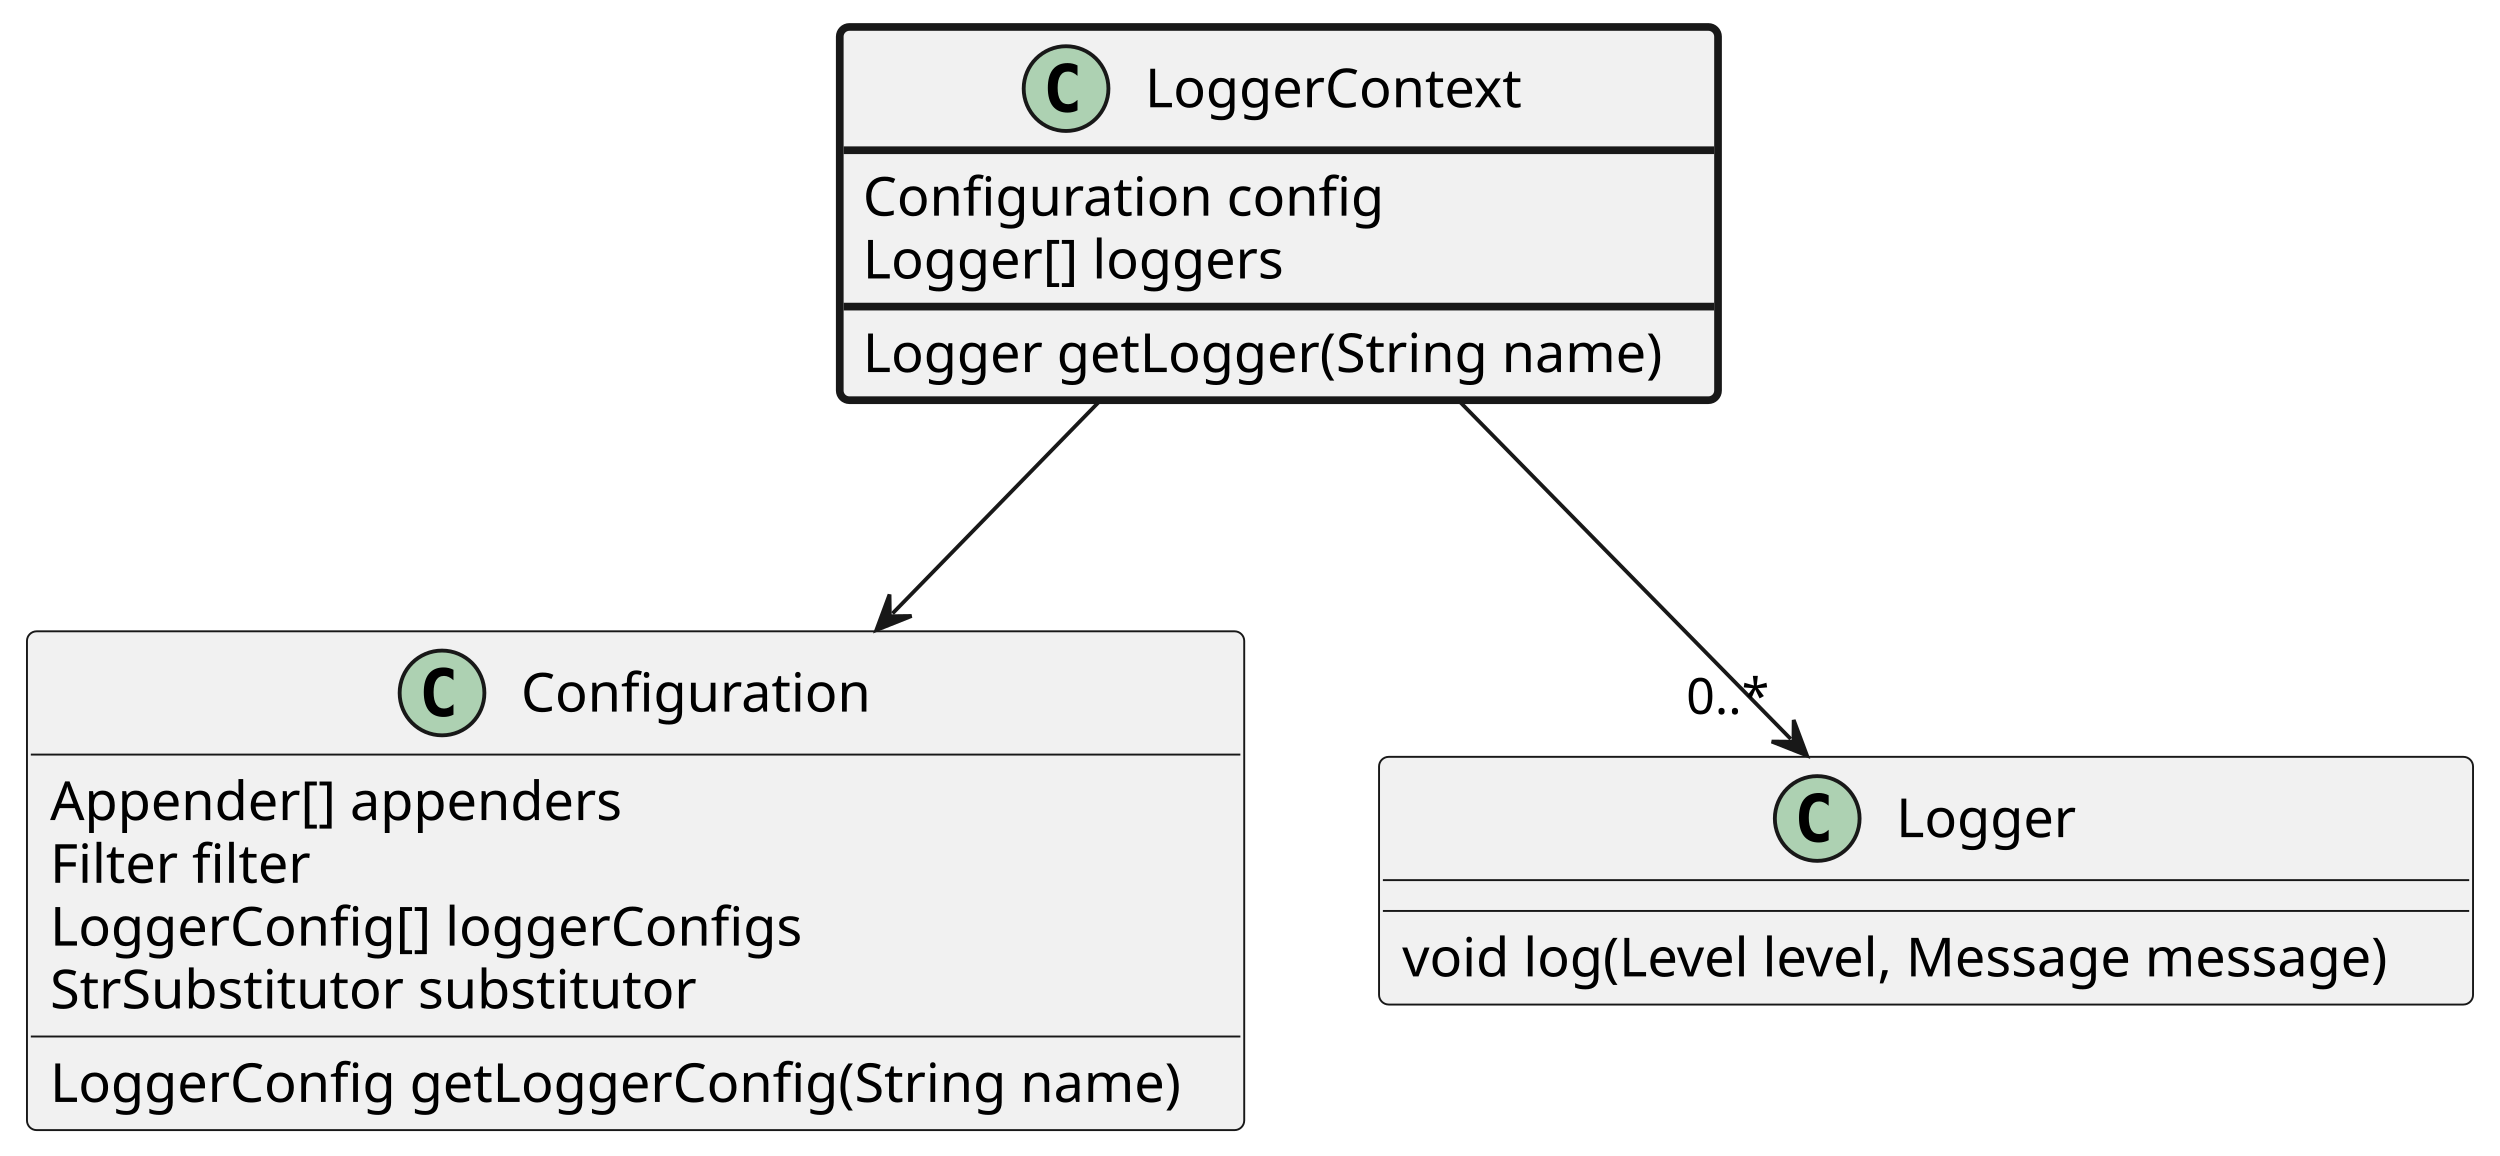
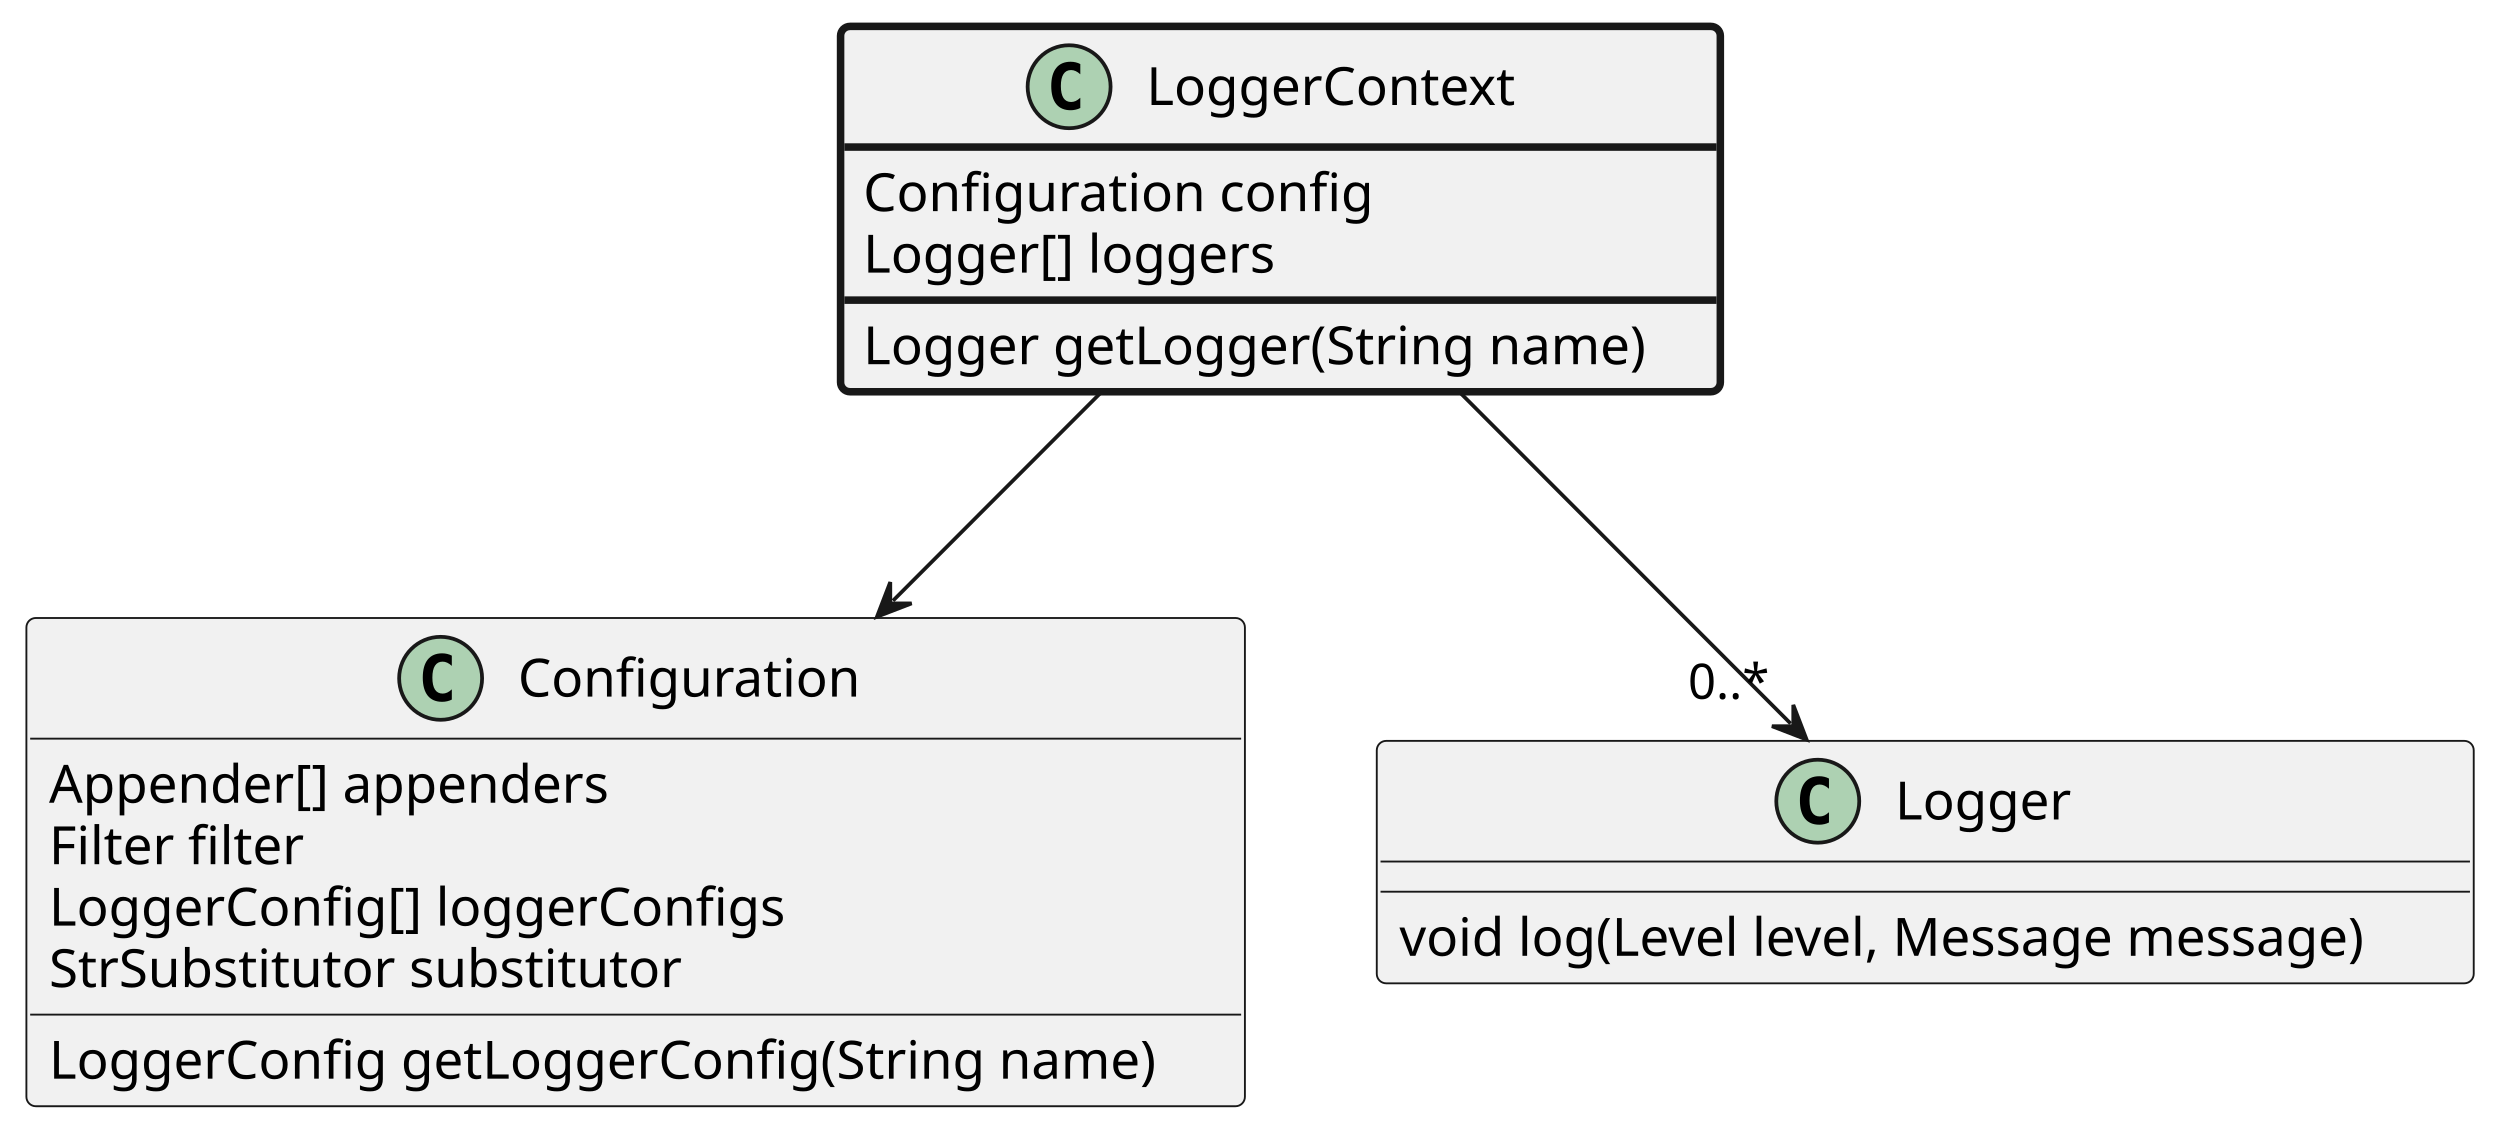
- <svg xmlns="http://www.w3.org/2000/svg" contentStyleType="text/css" height="300px" preserveAspectRatio="none" style="width:649px;height:300px;background:#FFFFFF;" version="1.1" viewBox="0 0 649 300" width="649px" zoomAndPan="magnify">
+ <svg xmlns="http://www.w3.org/2000/svg" contentStyleType="text/css" data-diagram-type="CLASS" height="300px" preserveAspectRatio="none" style="width:663px;height:300px;background:#FFFFFF;" version="1.1" viewBox="0 0 663 300" width="663px" zoomAndPan="magnify">
  <defs />
  <g>
-     <g id="elem_LoggerContext">
-       <rect codeLine="1" fill="#F1F1F1" height="96.891" id="LoggerContext" rx="2.5" ry="2.5" style="stroke:#181818;stroke-width:2.0;" width="228" x="218" y="7" />
-       <ellipse cx="276.75" cy="23" fill="#ADD1B2" rx="11" ry="11" style="stroke:#181818;stroke-width:1.0;" />
-       <path d="M279.719,28.641 Q279.141,28.938 278.5,29.078 Q277.859,29.234 277.156,29.234 Q274.656,29.234 273.328,27.594 Q272.016,25.938 272.016,22.812 Q272.016,19.688 273.328,18.031 Q274.656,16.375 277.156,16.375 Q277.859,16.375 278.5,16.531 Q279.156,16.688 279.719,16.984 L279.719,19.703 Q279.094,19.125 278.5,18.859 Q277.906,18.578 277.281,18.578 Q275.938,18.578 275.25,19.656 Q274.562,20.719 274.562,22.812 Q274.562,24.906 275.25,25.984 Q275.938,27.047 277.281,27.047 Q277.906,27.047 278.5,26.781 Q279.094,26.5 279.719,25.922 L279.719,28.641 Z " fill="#000000" />
-       <text fill="#000000" font-family="sans-serif" font-size="14" lengthAdjust="spacing" textLength="102" x="297.25" y="27.847">LoggerContext</text>
-       <line style="stroke:#181818;stroke-width:2.0;" x1="219" x2="445" y1="39" y2="39" />
-       <text fill="#000000" font-family="sans-serif" font-size="14" lengthAdjust="spacing" textLength="138" x="224" y="55.995">Configuration config</text>
-       <text fill="#000000" font-family="sans-serif" font-size="14" lengthAdjust="spacing" textLength="114" x="224" y="72.292">Logger[] loggers</text>
-       <line style="stroke:#181818;stroke-width:2.0;" x1="219" x2="445" y1="79.594" y2="79.594" />
-       <text fill="#000000" font-family="sans-serif" font-size="14" lengthAdjust="spacing" textLength="216" x="224" y="96.589">Logger getLogger(String name)</text>
+     <g class="entity" data-entity="LoggerContext" data-source-line="1" data-uid="ent0002" id="entity_LoggerContext">
+       <rect fill="#F1F1F1" height="96.891" rx="2.5" ry="2.5" style="stroke:#181818;stroke-width:2;" width="233.314" x="222.92" y="7" />
+       <ellipse cx="283.527" cy="23" fill="#ADD1B2" rx="11" ry="11" style="stroke:#181818;stroke-width:1;" />
+       <path d="M286.496,28.641 Q285.918,28.938 285.277,29.078 Q284.637,29.234 283.934,29.234 Q281.434,29.234 280.106,27.594 Q278.793,25.938 278.793,22.812 Q278.793,19.688 280.106,18.031 Q281.434,16.375 283.934,16.375 Q284.637,16.375 285.277,16.531 Q285.934,16.688 286.496,16.984 L286.496,19.703 Q285.871,19.125 285.277,18.859 Q284.684,18.578 284.059,18.578 Q282.715,18.578 282.027,19.656 Q281.34,20.719 281.34,22.812 Q281.34,24.906 282.027,25.984 Q282.715,27.047 284.059,27.047 Q284.684,27.047 285.277,26.781 Q285.871,26.5 286.496,25.922 L286.496,28.641 Z " fill="#000000" />
+       <text fill="#000000" font-family="sans-serif" font-size="14" lengthAdjust="spacing" textLength="103.599" x="304.027" y="27.847">LoggerContext</text>
+       <line style="stroke:#181818;stroke-width:2;" x1="223.92" x2="455.233" y1="39" y2="39" />
+       <text fill="#000000" font-family="sans-serif" font-size="14" lengthAdjust="spacing" textLength="142.235" x="228.92" y="55.995">Configuration config</text>
+       <text fill="#000000" font-family="sans-serif" font-size="14" lengthAdjust="spacing" textLength="115.773" x="228.92" y="72.292">Logger[] loggers</text>
+       <line style="stroke:#181818;stroke-width:2;" x1="223.92" x2="455.233" y1="79.594" y2="79.594" />
+       <text fill="#000000" font-family="sans-serif" font-size="14" lengthAdjust="spacing" textLength="221.314" x="228.92" y="96.589">Logger getLogger(String name)</text>
    </g>
-     <g id="elem_Configuration">
-       <rect codeLine="11" fill="#F1F1F1" height="129.484" id="Configuration" rx="2.5" ry="2.5" style="stroke:#181818;stroke-width:0.5;" width="316" x="7" y="163.89" />
-       <ellipse cx="114.75" cy="179.89" fill="#ADD1B2" rx="11" ry="11" style="stroke:#181818;stroke-width:1.0;" />
-       <path d="M117.719,185.531 Q117.141,185.827 116.5,185.968 Q115.859,186.124 115.156,186.124 Q112.656,186.124 111.328,184.484 Q110.016,182.827 110.016,179.702 Q110.016,176.577 111.328,174.921 Q112.656,173.265 115.156,173.265 Q115.859,173.265 116.5,173.421 Q117.156,173.577 117.719,173.874 L117.719,176.593 Q117.094,176.015 116.5,175.749 Q115.906,175.468 115.281,175.468 Q113.938,175.468 113.25,176.546 Q112.562,177.609 112.562,179.702 Q112.562,181.796 113.25,182.874 Q113.938,183.937 115.281,183.937 Q115.906,183.937 116.5,183.671 Q117.094,183.39 117.719,182.812 L117.719,185.531 Z " fill="#000000" />
-       <text fill="#000000" font-family="sans-serif" font-size="14" lengthAdjust="spacing" textLength="92" x="135.25" y="184.737">Configuration</text>
-       <line style="stroke:#181818;stroke-width:0.5;" x1="8" x2="322" y1="195.89" y2="195.89" />
-       <text fill="#000000" font-family="sans-serif" font-size="14" lengthAdjust="spacing" textLength="157" x="13" y="212.885">Appender[] appenders</text>
-       <text fill="#000000" font-family="sans-serif" font-size="14" lengthAdjust="spacing" textLength="66" x="13" y="229.182">Filter filter</text>
-       <text fill="#000000" font-family="sans-serif" font-size="14" lengthAdjust="spacing" textLength="202" x="13" y="245.479">LoggerConfig[] loggerConfigs</text>
-       <text fill="#000000" font-family="sans-serif" font-size="14" lengthAdjust="spacing" textLength="174" x="13" y="261.776">StrSubstitutor substitutor</text>
-       <line style="stroke:#181818;stroke-width:0.5;" x1="8" x2="322" y1="269.077" y2="269.077" />
-       <text fill="#000000" font-family="sans-serif" font-size="14" lengthAdjust="spacing" textLength="304" x="13" y="286.073">LoggerConfig getLoggerConfig(String name)</text>
+     <g class="entity" data-entity="Configuration" data-source-line="7" data-uid="ent0003" id="entity_Configuration">
+       <rect fill="#F1F1F1" height="129.484" rx="2.5" ry="2.5" style="stroke:#181818;stroke-width:0.5;" width="323.151" x="7" y="163.89" />
+       <ellipse cx="116.853" cy="179.89" fill="#ADD1B2" rx="11" ry="11" style="stroke:#181818;stroke-width:1;" />
+       <path d="M119.822,185.531 Q119.244,185.827 118.603,185.968 Q117.963,186.124 117.26,186.124 Q114.76,186.124 113.432,184.484 Q112.119,182.827 112.119,179.702 Q112.119,176.577 113.432,174.921 Q114.76,173.265 117.26,173.265 Q117.963,173.265 118.603,173.421 Q119.26,173.577 119.822,173.874 L119.822,176.593 Q119.197,176.015 118.603,175.749 Q118.01,175.468 117.385,175.468 Q116.041,175.468 115.353,176.546 Q114.666,177.609 114.666,179.702 Q114.666,181.796 115.353,182.874 Q116.041,183.937 117.385,183.937 Q118.01,183.937 118.603,183.671 Q119.197,183.39 119.822,182.812 L119.822,185.531 Z " fill="#000000" />
+       <text fill="#000000" font-family="sans-serif" font-size="14" lengthAdjust="spacing" textLength="94.944" x="137.353" y="184.737">Configuration</text>
+       <line style="stroke:#181818;stroke-width:0.5;" x1="8" x2="329.151" y1="195.89" y2="195.89" />
+       <text fill="#000000" font-family="sans-serif" font-size="14" lengthAdjust="spacing" textLength="157.856" x="13" y="212.885">Appender[] appenders</text>
+       <text fill="#000000" font-family="sans-serif" font-size="14" lengthAdjust="spacing" textLength="72.707" x="13" y="229.182">Filter filter</text>
+       <text fill="#000000" font-family="sans-serif" font-size="14" lengthAdjust="spacing" textLength="205.611" x="13" y="245.479">LoggerConfig[] loggerConfigs</text>
+       <text fill="#000000" font-family="sans-serif" font-size="14" lengthAdjust="spacing" textLength="177.974" x="13" y="261.776">StrSubstitutor substitutor</text>
+       <line style="stroke:#181818;stroke-width:0.5;" x1="8" x2="329.151" y1="269.077" y2="269.077" />
+       <text fill="#000000" font-family="sans-serif" font-size="14" lengthAdjust="spacing" textLength="311.151" x="13" y="286.073">LoggerConfig getLoggerConfig(String name)</text>
    </g>
-     <g id="elem_Logger">
-       <rect codeLine="19" fill="#F1F1F1" height="64.297" id="Logger" rx="2.5" ry="2.5" style="stroke:#181818;stroke-width:0.5;" width="284" x="358" y="196.48" />
-       <ellipse cx="471.75" cy="212.48" fill="#ADD1B2" rx="11" ry="11" style="stroke:#181818;stroke-width:1.0;" />
-       <path d="M474.719,218.121 Q474.141,218.417 473.5,218.558 Q472.859,218.714 472.156,218.714 Q469.656,218.714 468.328,217.074 Q467.016,215.417 467.016,212.292 Q467.016,209.167 468.328,207.511 Q469.656,205.855 472.156,205.855 Q472.859,205.855 473.5,206.011 Q474.156,206.167 474.719,206.464 L474.719,209.183 Q474.094,208.605 473.5,208.339 Q472.906,208.058 472.281,208.058 Q470.938,208.058 470.25,209.136 Q469.562,210.199 469.562,212.292 Q469.562,214.386 470.25,215.464 Q470.938,216.527 472.281,216.527 Q472.906,216.527 473.5,216.261 Q474.094,215.98 474.719,215.402 L474.719,218.121 Z " fill="#000000" />
-       <text fill="#000000" font-family="sans-serif" font-size="14" lengthAdjust="spacing" textLength="48" x="492.25" y="217.327">Logger</text>
-       <line style="stroke:#181818;stroke-width:0.5;" x1="359" x2="641" y1="228.48" y2="228.48" />
-       <line style="stroke:#181818;stroke-width:0.5;" x1="359" x2="641" y1="236.48" y2="236.48" />
-       <text fill="#000000" font-family="sans-serif" font-size="14" lengthAdjust="spacing" textLength="272" x="364" y="253.475">void log(Level level, Message message)</text>
+     <g class="entity" data-entity="Logger" data-source-line="9" data-uid="ent0005" id="entity_Logger">
+       <rect fill="#F1F1F1" height="64.297" rx="2.5" ry="2.5" style="stroke:#181818;stroke-width:0.5;" width="290.913" x="365.12" y="196.48" />
+       <ellipse cx="482.073" cy="212.48" fill="#ADD1B2" rx="11" ry="11" style="stroke:#181818;stroke-width:1;" />
+       <path d="M485.041,218.121 Q484.463,218.417 483.823,218.558 Q483.182,218.714 482.479,218.714 Q479.979,218.714 478.651,217.074 Q477.338,215.417 477.338,212.292 Q477.338,209.167 478.651,207.511 Q479.979,205.855 482.479,205.855 Q483.182,205.855 483.823,206.011 Q484.479,206.167 485.041,206.464 L485.041,209.183 Q484.416,208.605 483.823,208.339 Q483.229,208.058 482.604,208.058 Q481.26,208.058 480.573,209.136 Q479.885,210.199 479.885,212.292 Q479.885,214.386 480.573,215.464 Q481.26,216.527 482.604,216.527 Q483.229,216.527 483.823,216.261 Q484.416,215.98 485.041,215.402 L485.041,218.121 Z " fill="#000000" />
+       <text fill="#000000" font-family="sans-serif" font-size="14" lengthAdjust="spacing" textLength="48.508" x="502.573" y="217.327">Logger</text>
+       <line style="stroke:#181818;stroke-width:0.5;" x1="366.12" x2="655.033" y1="228.48" y2="228.48" />
+       <line style="stroke:#181818;stroke-width:0.5;" x1="366.12" x2="655.033" y1="236.48" y2="236.48" />
+       <text fill="#000000" font-family="sans-serif" font-size="14" lengthAdjust="spacing" textLength="278.913" x="371.12" y="253.475">void log(Level level, Message message)</text>
    </g>
-     <g id="link_LoggerContext_Configuration">
-       <path codeLine="7" d="M285.48,104.13 C267.53,122.53 250.91,139.565 231.69,159.265 " fill="none" id="LoggerContext-to-Configuration" style="stroke:#181818;stroke-width:1.0;" />
-       <polygon fill="#181818" points="227.5,163.56,236.648,159.911,230.992,159.981,230.922,154.325,227.5,163.56" style="stroke:#181818;stroke-width:1.0;" />
+     <g class="link" data-entity-1="LoggerContext" data-entity-2="Configuration" data-source-line="7" data-uid="lnk4" id="link_LoggerContext_Configuration">
+       <path codeLine="7" d="M291.94,104.13 C273.56,122.53 256.49,139.615 236.81,159.315" fill="none" id="LoggerContext-to-Configuration" style="stroke:#181818;stroke-width:1;" />
+       <polygon fill="#181818" points="232.57,163.56,241.761,160.02,236.104,160.023,236.101,154.366,232.57,163.56" style="stroke:#181818;stroke-width:1;" />
    </g>
-     <g id="link_LoggerContext_Logger">
-       <path codeLine="9" d="M378.8,104.13 C407.63,133.51 439.597,166.078 464.887,191.848 " fill="none" id="LoggerContext-to-Logger" style="stroke:#181818;stroke-width:1.0;" />
-       <polygon fill="#181818" points="469.09,196.13,465.641,186.905,465.588,192.561,459.931,192.508,469.09,196.13" style="stroke:#181818;stroke-width:1.0;" />
-       <text fill="#000000" font-family="sans-serif" font-size="13" lengthAdjust="spacing" textLength="23" x="437.74" y="185.335">0..*</text>
+     <g class="link" data-entity-1="LoggerContext" data-entity-2="Logger" data-source-line="9" data-uid="lnk6" id="link_LoggerContext_Logger">
+       <path codeLine="9" d="M387.21,104.13 C416.56,133.51 449.13,166.115 474.87,191.885" fill="none" id="LoggerContext-to-Logger" style="stroke:#181818;stroke-width:1;" />
+       <polygon fill="#181818" points="479.11,196.13,475.58,186.936,475.577,192.592,469.92,192.589,479.11,196.13" style="stroke:#181818;stroke-width:1;" />
+       <text fill="#000000" font-family="sans-serif" font-size="13" lengthAdjust="spacing" textLength="23.036" x="447.654" y="185.335">0..*</text>
    </g>
  </g>
</svg>
